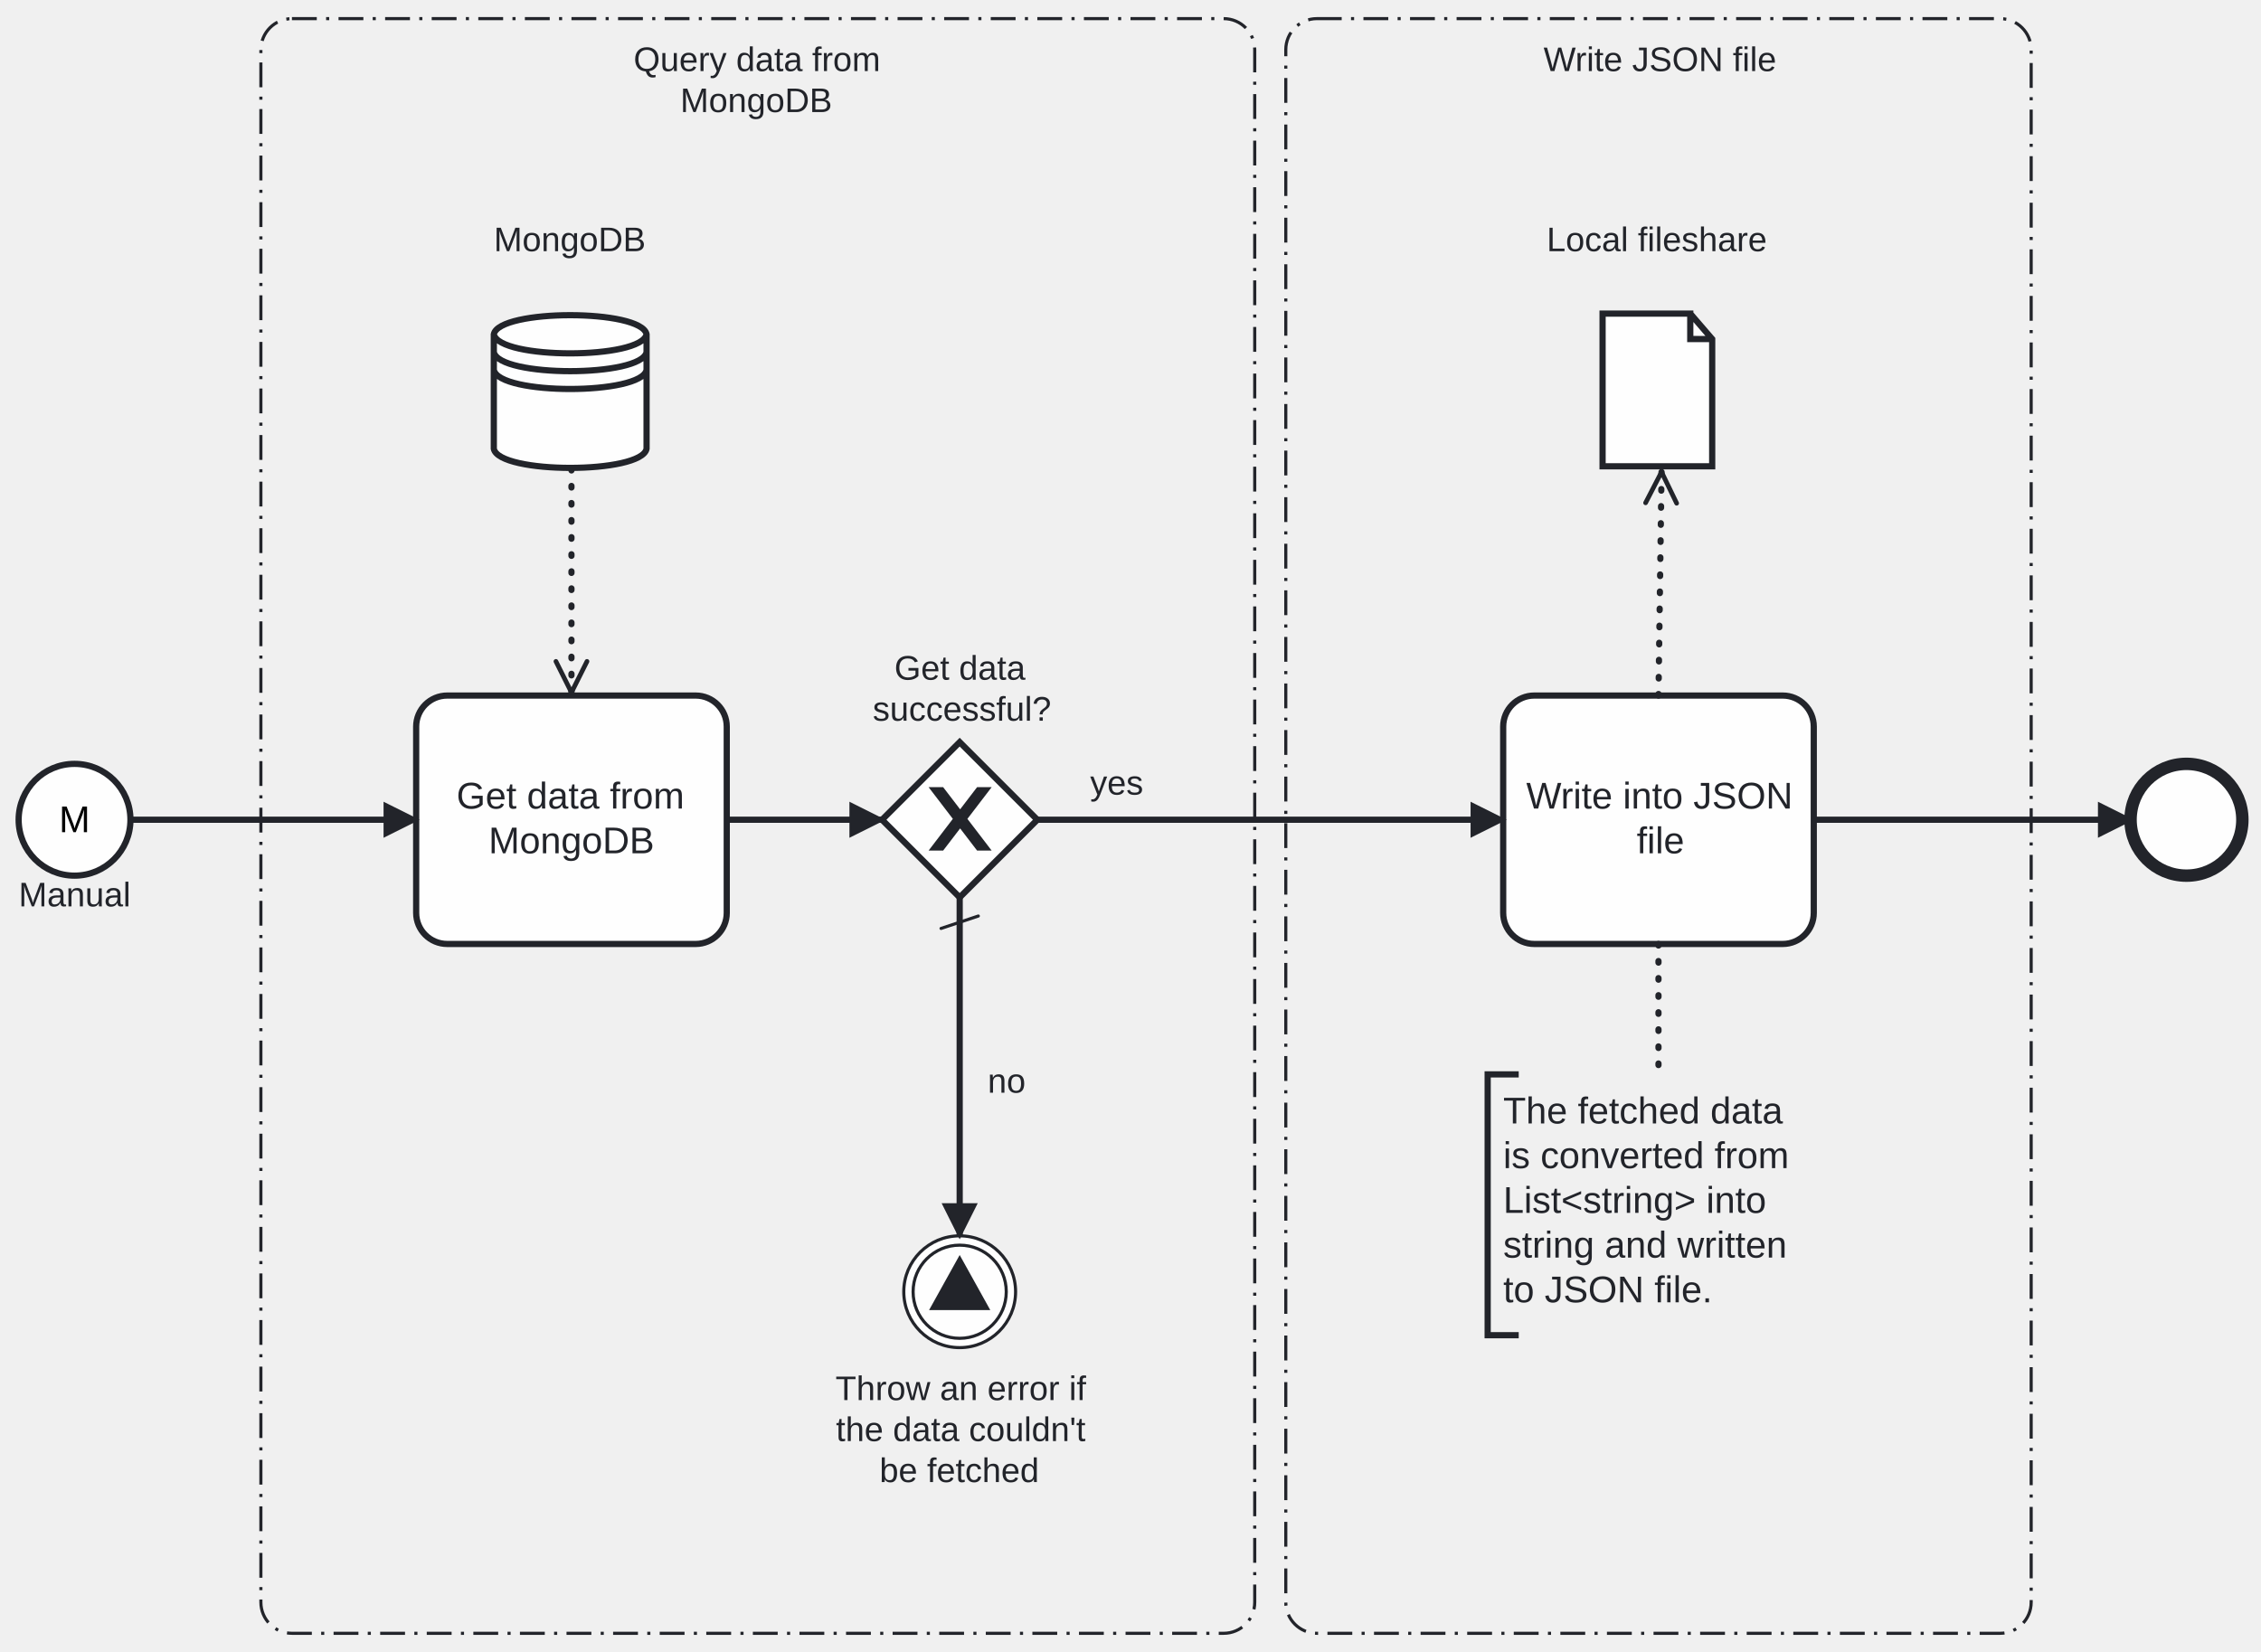
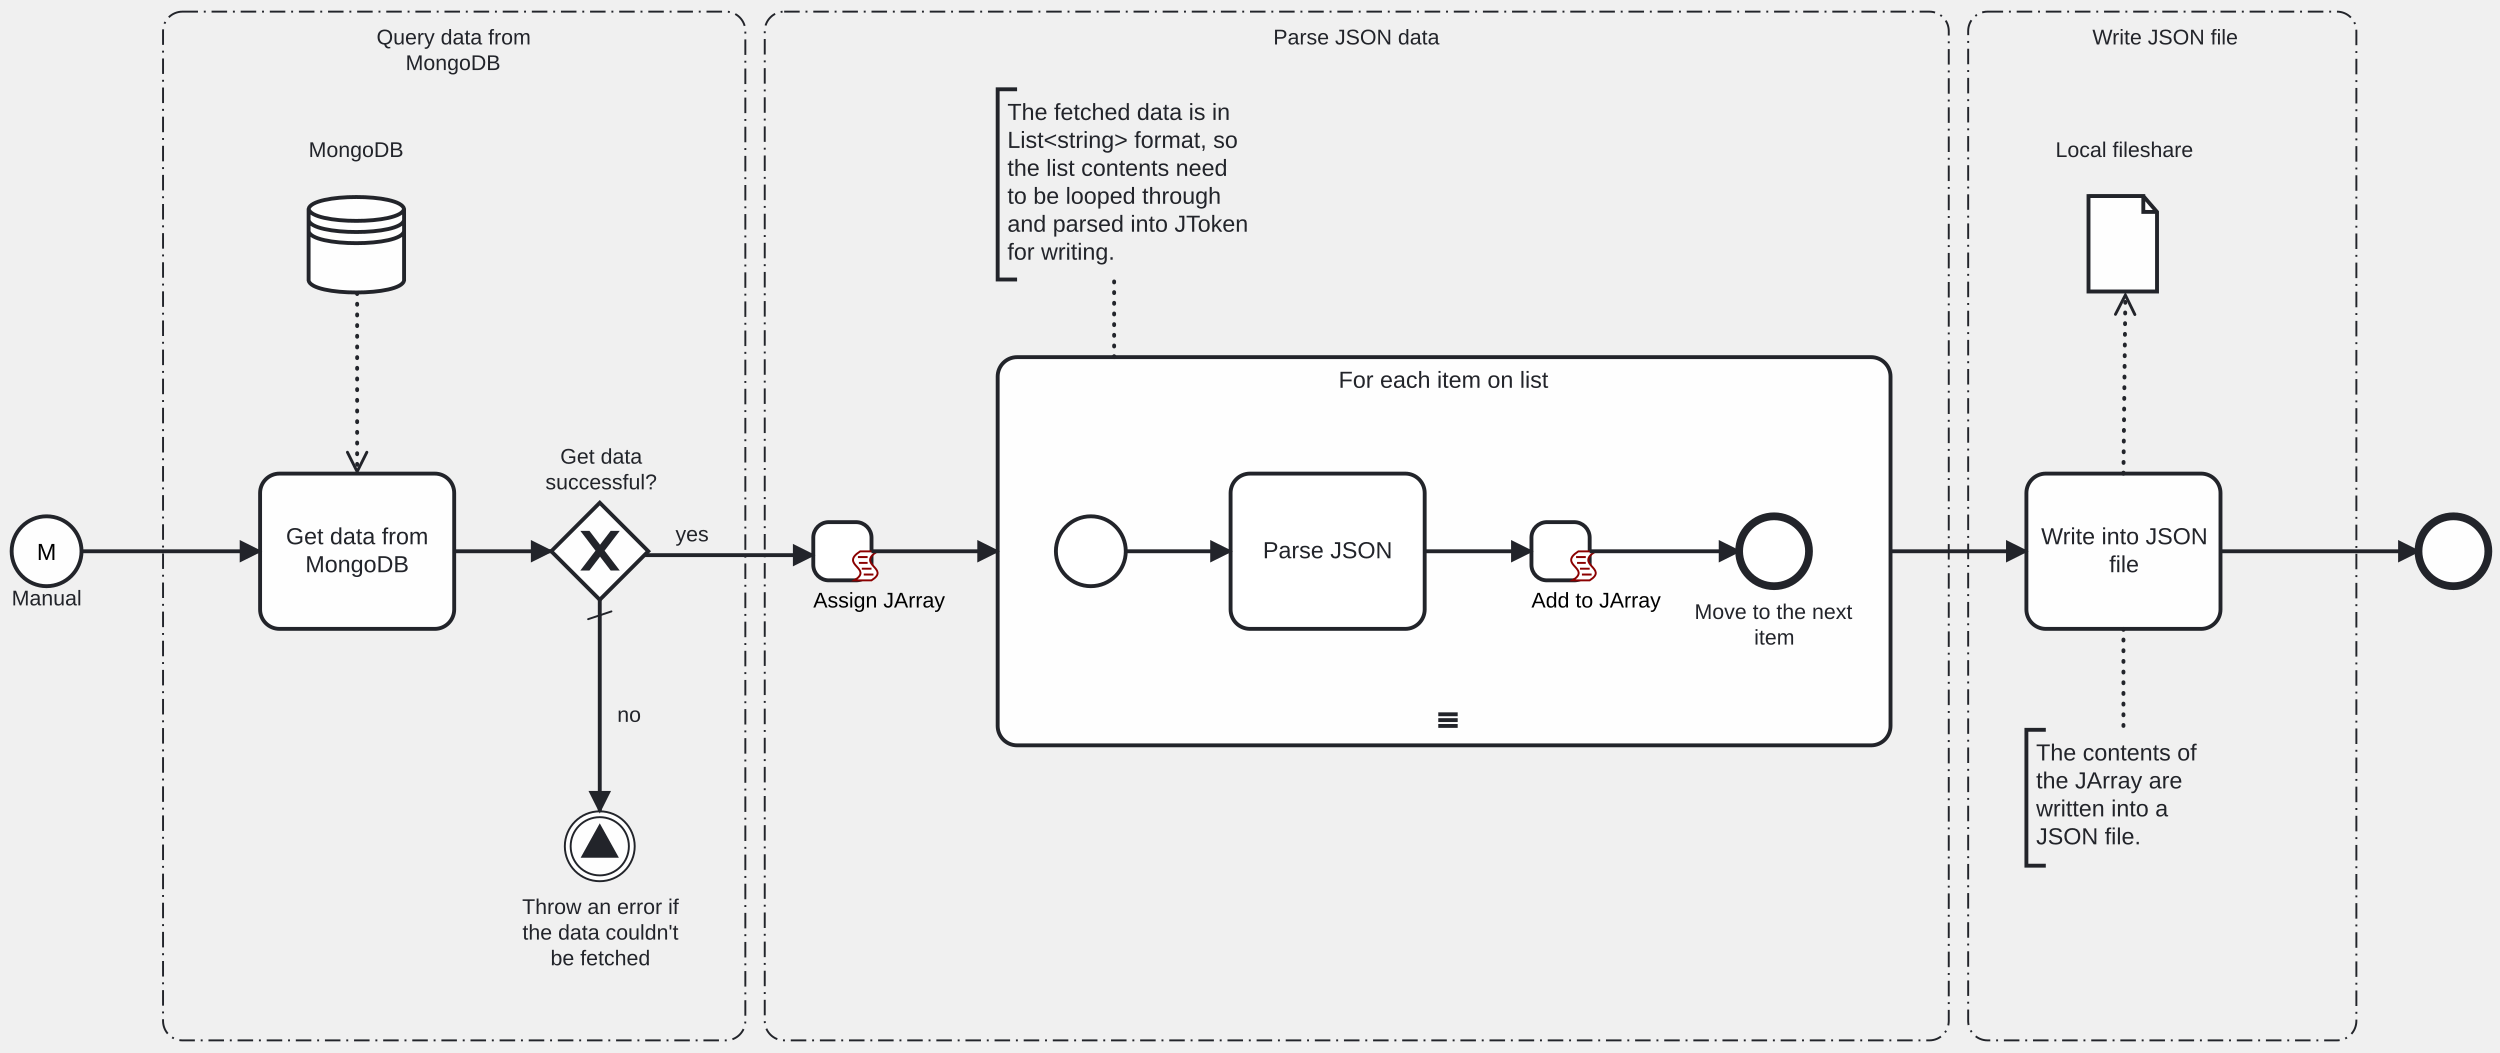
- <svg xmlns="http://www.w3.org/2000/svg" width="728" height="532" viewBox="426 44 728 532" version="1.1">
+ <svg xmlns="http://www.w3.org/2000/svg" width="1288" height="542" viewBox="426 44 1288 542" version="1.1">
  <defs>
-     <marker id="sequenceflow-end-_FFFFFF-hsl_225_10_15_-btouti4ld81ljn5pu04im0qrr" viewBox="0 0 20 20" refX="11" refY="10" markerWidth="10" markerHeight="10" orient="auto">
+     <marker id="sequenceflow-end-_FFFFFF-hsl_225_10_15_-4s5omfweefvp3b912zcit5ph1" viewBox="0 0 20 20" refX="11" refY="10" markerWidth="10" markerHeight="10" orient="auto">
      <path d="M 1 5 L 11 10 L 1 15 Z" style="fill: rgb(34, 36, 42); stroke-width: 1px; stroke-linecap: round; stroke-dasharray: 10000, 1; stroke: rgb(34, 36, 42);" />
    </marker>
-     <marker id="association-end-_FFFFFF-hsl_225_10_15_-btouti4ld81ljn5pu04im0qrr" viewBox="0 0 20 20" refX="12" refY="10" markerWidth="10" markerHeight="10" orient="auto">
+     <marker id="association-end-_FFFFFF-hsl_225_10_15_-4s5omfweefvp3b912zcit5ph1" viewBox="0 0 20 20" refX="12" refY="10" markerWidth="10" markerHeight="10" orient="auto">
      <path d="M 1 5 L 11 10 L 1 15" style="fill: none; stroke-width: 1.5px; stroke-linecap: round; stroke-dasharray: 10000, 1; stroke: rgb(34, 36, 42);" />
    </marker>
-     <marker id="conditional-default-flow-marker-_FFFFFF-hsl_225_10_15_-btouti4ld81ljn5pu04im0qrr" viewBox="0 0 20 20" refX="0" refY="10" markerWidth="10" markerHeight="10" orient="auto">
+     <marker id="conditional-default-flow-marker-_FFFFFF-hsl_225_10_15_-4s5omfweefvp3b912zcit5ph1" viewBox="0 0 20 20" refX="0" refY="10" markerWidth="10" markerHeight="10" orient="auto">
      <path d="M 6 4 L 10 16" style="fill: rgb(34, 36, 42); stroke-width: 1px; stroke-linecap: round; stroke-dasharray: 10000, 1; stroke: rgb(34, 36, 42);" />
    </marker>
  </defs>
  <g class="djs-group">
-     <g class="djs-element djs-shape" data-element-id="StartEvent_1" style="display: block;" transform="matrix(1 0 0 1 432 290)">
+     <g class="djs-element djs-shape" data-element-id="StartEvent_1" style="display: block;" transform="matrix(1 0 0 1 432 310)">
      <g class="djs-visual">
        <circle cx="18" cy="18" r="18" style="stroke: rgb(34, 36, 42); stroke-width: 2px; fill: rgb(255, 255, 255); fill-opacity: 0.95;" />
        <text class="djs-label" style="font-family: Arial, sans-serif; font-size: 12px;">
-           <tspan x="13" y="22">M</tspan>
+           <tspan x="13" y="22.5">M</tspan>
        </text>
      </g>
      <rect class="djs-hit djs-hit-all" x="0" y="0" width="36" height="36" style="fill: none; stroke-opacity: 0; stroke: white; stroke-width: 15px;" />
      <rect x="-6" y="-6" rx="3" width="48" height="48" class="djs-outline" style="fill: none;" />
    </g>
  </g>
  <g class="djs-group">
-     <g class="djs-element djs-shape" data-element-id="StartEvent_1_label" style="display: block;" transform="matrix(1 0 0 1 432 326)">
+     <g class="djs-element djs-shape" data-element-id="StartEvent_1_label" style="display: block;" transform="matrix(1 0 0 1 432 346)">
      <g class="djs-visual">
        <text lineHeight="1.2" class="djs-label" style="font-family: Arial, sans-serif; font-size: 11px; font-weight: normal; fill: rgb(34, 36, 42);">
          <tspan x="0" y="9.9">Manual</tspan>
        </text>
      </g>
      <rect class="djs-hit djs-hit-all" x="0" y="0" width="37" height="14" style="fill: none; stroke-opacity: 0; stroke: white; stroke-width: 15px;" />
      <rect x="-6" y="-6" rx="3" width="49" height="26" class="djs-outline" style="fill: none;" />
    </g>
  </g>
  <g class="djs-group">
-     <g class="djs-element djs-shape" data-element-id="Event_1u73ob3" style="display: block;" transform="matrix(1 0 0 1 1112 290)">
+     <g class="djs-element djs-shape" data-element-id="Event_1u73ob3" style="display: block;" transform="matrix(1 0 0 1 1672 310)">
      <g class="djs-visual">
        <circle cx="18" cy="18" r="18" style="stroke: rgb(34, 36, 42); stroke-width: 4px; fill: rgb(255, 255, 255); fill-opacity: 0.95;" />
      </g>
      <rect class="djs-hit djs-hit-all" x="0" y="0" width="36" height="36" style="fill: none; stroke-opacity: 0; stroke: white; stroke-width: 15px;" />
      <rect x="-6" y="-6" rx="3" width="48" height="48" class="djs-outline" style="fill: none;" />
    </g>
  </g>
  <g class="djs-group">
-     <g class="djs-element djs-shape" data-element-id="Activity_1vqx8oa" style="display: block;" transform="matrix(1 0 0 1 560 268)">
+     <g class="djs-element djs-shape" data-element-id="Activity_1vqx8oa" style="display: block;" transform="matrix(1 0 0 1 560 288)">
      <g class="djs-visual">
        <rect x="0" y="0" width="100" height="80" rx="10" ry="10" style="stroke: rgb(34, 36, 42); stroke-width: 2px; fill: rgb(255, 255, 255); fill-opacity: 0.95;" />
        <text lineHeight="1.2" class="djs-label" style="font-family: Arial, sans-serif; font-size: 12px; font-weight: normal; fill: rgb(34, 36, 42);">
-           <tspan x="12.982" y="36.4">Get data from </tspan>
+           <tspan x="13.312" y="36.4">Get data from </tspan>
          <tspan x="23.312" y="50.8">MongoDB</tspan>
        </text>
      </g>
      <rect class="djs-hit djs-hit-all" x="0" y="0" width="100" height="80" style="fill: none; stroke-opacity: 0; stroke: white; stroke-width: 15px;" />
      <rect x="-6" y="-6" rx="3" width="112" height="92" class="djs-outline" style="fill: none;" />
    </g>
  </g>
  <g class="djs-group">
-     <g class="djs-element djs-shape" data-element-id="Activity_10u16n8" style="display: block;" transform="matrix(1 0 0 1 910 268)">
+     <g class="djs-element djs-shape" data-element-id="Activity_10u16n8" style="display: block;" transform="matrix(1 0 0 1 1470 288)">
      <g class="djs-visual">
        <rect x="0" y="0" width="100" height="80" rx="10" ry="10" style="stroke: rgb(34, 36, 42); stroke-width: 2px; fill: rgb(255, 255, 255); fill-opacity: 0.95;" />
        <text lineHeight="1.2" class="djs-label" style="font-family: Arial, sans-serif; font-size: 12px; font-weight: normal; fill: rgb(34, 36, 42);">
-           <tspan x="7.434" y="36.4">Write into JSON </tspan>
-           <tspan x="42.99" y="50.8">file</tspan>
+           <tspan x="7.594" y="36.4">Write into JSON </tspan>
+           <tspan x="42.667" y="50.8">file</tspan>
        </text>
      </g>
      <rect class="djs-hit djs-hit-all" x="0" y="0" width="100" height="80" style="fill: none; stroke-opacity: 0; stroke: white; stroke-width: 15px;" />
      <rect x="-6" y="-6" rx="3" width="112" height="92" class="djs-outline" style="fill: none;" />
    </g>
  </g>
  <g class="djs-group">
-     <g class="djs-element djs-shape" data-element-id="DataObjectReference_0tum21q" style="display: block;" transform="matrix(1 0 0 1 942 145)">
+     <g class="djs-element djs-shape" data-element-id="DataObjectReference_0tum21q" style="display: block;" transform="matrix(1 0 0 1 1502 145)">
      <g class="djs-visual">
        <path d="m 0,0 28.235,0 7.059,8.197 0,40.984 -35.294,0 0,-49.18 28.235,0 0,8.197 7.059,0" style="fill: rgb(255, 255, 255); stroke-width: 2px; stroke: rgb(34, 36, 42); fill-opacity: 0.95;" />
      </g>
      <rect class="djs-hit djs-hit-all" x="0" y="0" width="36" height="50" style="fill: none; stroke-opacity: 0; stroke: white; stroke-width: 15px;" />
      <rect x="-6" y="-6" rx="3" width="48" height="62" class="djs-outline" style="fill: none;" />
    </g>
  </g>
  <g class="djs-group">
-     <g class="djs-element djs-shape" data-element-id="DataObjectReference_0tum21q_label" style="display: block;" transform="matrix(1 0 0 1 924 115)">
+     <g class="djs-element djs-shape" data-element-id="DataObjectReference_0tum21q_label" style="display: block;" transform="matrix(1 0 0 1 1485 115)">
      <g class="djs-visual">
        <text lineHeight="1.2" class="djs-label" style="font-family: Arial, sans-serif; font-size: 11px; font-weight: normal; fill: rgb(34, 36, 42);">
          <tspan x="0" y="9.9">Local fileshare</tspan>
        </text>
      </g>
-       <rect class="djs-hit djs-hit-all" x="0" y="0" width="72" height="14" style="fill: none; stroke-opacity: 0; stroke: white; stroke-width: 15px;" />
-       <rect x="-6" y="-6" rx="3" width="84" height="26" class="djs-outline" style="fill: none;" />
+       <rect class="djs-hit djs-hit-all" x="0" y="0" width="71" height="14" style="fill: none; stroke-opacity: 0; stroke: white; stroke-width: 15px;" />
+       <rect x="-6" y="-6" rx="3" width="83" height="26" class="djs-outline" style="fill: none;" />
    </g>
  </g>
  <g class="djs-group">
    <g class="djs-element djs-shape" data-element-id="DataStoreReference_13hbk83" style="display: block;" transform="matrix(1 0 0 1 585 145)">
      <g class="djs-visual">
        <path d="m  0,6.65 l  0,36.885 c  1.639,8.197 47.541,8.197  49.18,0 l  0,-36.885 c -1.639,-8.197 -47.541,-8.197 -49.18,0c  1.639,8.197 47.541,8.197  49.18,0 m  -49.18,5.738c  1.639,8.197 47.541,8.197 49.18,0m  -49.18,5.738c  1.639,8.197 47.541,8.197  49.18,0" style="fill: rgb(255, 255, 255); stroke-width: 2px; stroke: rgb(34, 36, 42); fill-opacity: 0.95;" />
      </g>
      <rect class="djs-hit djs-hit-all" x="0" y="0" width="50" height="50" style="fill: none; stroke-opacity: 0; stroke: white; stroke-width: 15px;" />
      <rect x="-6" y="-6" rx="3" width="62" height="62" class="djs-outline" style="fill: none;" />
    </g>
  </g>
  <g class="djs-group">
    <g class="djs-element djs-shape" data-element-id="DataStoreReference_13hbk83_label" style="display: block;" transform="matrix(1 0 0 1 585 115)">
      <g class="djs-visual">
        <text lineHeight="1.2" class="djs-label" style="font-family: Arial, sans-serif; font-size: 11px; font-weight: normal; fill: rgb(34, 36, 42);">
          <tspan x="0" y="9.9">MongoDB</tspan>
        </text>
      </g>
      <rect class="djs-hit djs-hit-all" x="0" y="0" width="50" height="14" style="fill: none; stroke-opacity: 0; stroke: white; stroke-width: 15px;" />
      <rect x="-6" y="-6" rx="3" width="62" height="26" class="djs-outline" style="fill: none;" />
    </g>
  </g>
  <g class="djs-group">
-     <g class="djs-element djs-shape" data-element-id="Gateway_0ngt7m0" style="display: block;" transform="matrix(1 0 0 1 710 283)">
+     <g class="djs-element djs-shape" data-element-id="Gateway_0ngt7m0" style="display: block;" transform="matrix(1 0 0 1 710 303)">
      <g class="djs-visual">
        <polygon points="25,0 50,25 25,50 0,25" style="stroke: rgb(34, 36, 42); stroke-width: 2px; fill: rgb(255, 255, 255); fill-opacity: 0.95;" />
        <path d="m 16,15 7.429,9.714 -7.429,9.714 3.429,0 5.714,-7.464 5.714,7.464 3.429,0 -7.429,-9.714 7.429,-9.714 -3.429,0 -5.714,7.464 -5.714,-7.464 -3.429,0 z" style="fill: rgb(34, 36, 42); stroke-width: 1px; stroke: rgb(34, 36, 42);" />
      </g>
      <rect class="djs-hit djs-hit-all" x="0" y="0" width="50" height="50" style="fill: none; stroke-opacity: 0; stroke: white; stroke-width: 15px;" />
      <rect x="-6" y="-6" rx="3" width="62" height="62" class="djs-outline" style="fill: none;" />
    </g>
  </g>
  <g class="djs-group">
-     <g class="djs-element djs-shape" data-element-id="Gateway_0ngt7m0_label" style="display: block;" transform="matrix(1 0 0 1 707 253)">
-       <g class="djs-visual">
-         <text lineHeight="1.2" class="djs-label" style="font-family: Arial, sans-serif; font-size: 11px; font-weight: normal; fill: rgb(34, 36, 42);">
-           <tspan x="6.971" y="9.9">Get data </tspan>
+     <g class="djs-element djs-shape" data-element-id="Gateway_0ngt7m0_label" style="display: block;" transform="matrix(1 0 0 1 707 273)">
+       <g class="djs-visual">
+         <text lineHeight="1.2" class="djs-label" style="font-family: Arial, sans-serif; font-size: 11px; font-weight: normal; fill: rgb(34, 36, 42);">
+           <tspan x="7.641" y="9.9">Get data </tspan>
          <tspan x="0" y="23.1">successful?</tspan>
        </text>
      </g>
-       <rect class="djs-hit djs-hit-all" x="0" y="0" width="57" height="27" style="fill: none; stroke-opacity: 0; stroke: white; stroke-width: 15px;" />
-       <rect x="-6" y="-6" rx="3" width="69" height="39" class="djs-outline" style="fill: none;" />
-     </g>
-   </g>
-   <g class="djs-group">
-     <g class="djs-element djs-shape" data-element-id="Event_0oduc41" style="display: block;" transform="matrix(1 0 0 1 717 442)">
+       <rect class="djs-hit djs-hit-all" x="0" y="0" width="58" height="27" style="fill: none; stroke-opacity: 0; stroke: white; stroke-width: 15px;" />
+       <rect x="-6" y="-6" rx="3" width="70" height="39" class="djs-outline" style="fill: none;" />
+     </g>
+   </g>
+   <g class="djs-group">
+     <g class="djs-element djs-shape" data-element-id="Event_0oduc41" style="display: block;" transform="matrix(1 0 0 1 717 462)">
      <g class="djs-visual">
        <circle cx="18" cy="18" r="18" style="stroke: rgb(34, 36, 42); stroke-width: 1px; fill: rgb(255, 255, 255); fill-opacity: 0.95;" />
        <circle cx="18" cy="18" r="15" style="stroke: rgb(34, 36, 42); stroke-width: 1px; fill: none;" />
        <path d="M 18,7.2 l 9,16.2 l -18,0 Z" style="fill: rgb(34, 36, 42); stroke-width: 1px; stroke: rgb(34, 36, 42);" />
      </g>
      <rect class="djs-hit djs-hit-all" x="0" y="0" width="36" height="36" style="fill: none; stroke-opacity: 0; stroke: white; stroke-width: 15px;" />
      <rect x="-6" y="-6" rx="3" width="48" height="48" class="djs-outline" style="fill: none;" />
    </g>
  </g>
  <g class="djs-group">
-     <g class="djs-element djs-shape" data-element-id="Event_0oduc41_label" style="display: block;" transform="matrix(1 0 0 1 695 485)">
+     <g class="djs-element djs-shape" data-element-id="Event_0oduc41_label" style="display: block;" transform="matrix(1 0 0 1 695 505)">
      <g class="djs-visual">
        <text lineHeight="1.2" class="djs-label" style="font-family: Arial, sans-serif; font-size: 11px; font-weight: normal; fill: rgb(34, 36, 42);">
          <tspan x="0" y="9.9">Throw an error if </tspan>
          <tspan x="0.153" y="23.1">the data couldn't </tspan>
-           <tspan x="14.188" y="36.3">be fetched</tspan>
+           <tspan x="14.629" y="36.3">be fetched</tspan>
        </text>
      </g>
      <rect class="djs-hit djs-hit-all" x="0" y="0" width="81" height="40" style="fill: none; stroke-opacity: 0; stroke: white; stroke-width: 15px;" />
      <rect x="-6" y="-6" rx="3" width="93" height="52" class="djs-outline" style="fill: none;" />
    </g>
  </g>
  <g class="djs-group">
-     <g class="djs-element djs-shape" data-element-id="TextAnnotation_0ze0v89" style="display: block;" transform="matrix(1 0 0 1 905 390)">
-       <g class="djs-visual">
-         <rect x="0" y="0" width="110" height="84" rx="0" ry="0" style="stroke: none; stroke-width: 2px; fill: none;" />
-         <path d="m 0, 0 m 10,0 l -10,0 l 0,84 l 10,0" style="fill: none; stroke-width: 2px; stroke: rgb(34, 36, 42);" />
+     <g class="djs-element djs-shape" data-element-id="Activity_152hqbr" style="display: block;" transform="matrix(1 0 0 1 940 228)">
+       <g class="djs-visual">
+         <rect x="0" y="0" width="460" height="200" rx="10" ry="10" style="stroke: rgb(34, 36, 42); stroke-width: 2px; fill: rgb(255, 255, 255); fill-opacity: 0.95;" />
        <text lineHeight="1.2" class="djs-label" style="font-family: Arial, sans-serif; font-size: 12px; font-weight: normal; fill: rgb(34, 36, 42);">
-           <tspan x="5" y="15.8">The fetched data </tspan>
-           <tspan x="5" y="30.2">is converted from </tspan>
-           <tspan x="5" y="44.6">List&lt;string&gt; into </tspan>
-           <tspan x="5" y="59">string and written </tspan>
-           <tspan x="5" y="73.4">to JSON file.</tspan>
-         </text>
-       </g>
-       <rect class="djs-hit djs-hit-all" x="0" y="0" width="110" height="84" style="fill: none; stroke-opacity: 0; stroke: white; stroke-width: 15px;" />
-       <rect x="-6" y="-6" rx="3" width="122" height="96" class="djs-outline" style="fill: none;" />
+           <tspan x="175.646" y="15.8">For each item on list</tspan>
+         </text>
+         <path d="m227,181 m 0,3 l 10,0 m -10,3 l 10,0 m -10,3 l 10,0" data-marker="sequential" style="fill: rgb(255, 255, 255); stroke-width: 2px; stroke: rgb(34, 36, 42);" />
+       </g>
+       <rect class="djs-hit djs-hit-no-move" x="0" y="0" width="460" height="200" style="fill: none; stroke-opacity: 0; stroke: white; stroke-width: 15px;" />
+       <rect class="djs-hit djs-hit-click-stroke" x="0" y="0" width="460" height="200" style="fill: none; stroke-opacity: 0; stroke: white; stroke-width: 15px;" />
+       <rect class="djs-hit djs-hit-all" x="0" y="0" width="460" height="30" style="fill: none; stroke-opacity: 0; stroke: white; stroke-width: 15px;" />
+       <rect x="-6" y="-6" rx="3" width="472" height="212" class="djs-outline" style="fill: none;" />
+     </g>
+     <g class="djs-children">
+       <g class="djs-group">
+         <g class="djs-element djs-shape" data-element-id="Event_1bk9ind" style="display: block;" transform="matrix(1 0 0 1 970 310)">
+           <g class="djs-visual">
+             <circle cx="18" cy="18" r="18" style="stroke: rgb(34, 36, 42); stroke-width: 2px; fill: rgb(255, 255, 255); fill-opacity: 0.95;" />
+           </g>
+           <rect class="djs-hit djs-hit-all" x="0" y="0" width="36" height="36" style="fill: none; stroke-opacity: 0; stroke: white; stroke-width: 15px;" />
+           <rect x="-6" y="-6" rx="3" width="48" height="48" class="djs-outline" style="fill: none;" />
+         </g>
+       </g>
+       <g class="djs-group">
+         <g class="djs-element djs-shape" data-element-id="Event_152dxj5" style="display: block;" transform="matrix(1 0 0 1 1322 310)">
+           <g class="djs-visual">
+             <circle cx="18" cy="18" r="18" style="stroke: rgb(34, 36, 42); stroke-width: 4px; fill: rgb(255, 255, 255); fill-opacity: 0.95;" />
+           </g>
+           <rect class="djs-hit djs-hit-all" x="0" y="0" width="36" height="36" style="fill: none; stroke-opacity: 0; stroke: white; stroke-width: 15px;" />
+           <rect x="-6" y="-6" rx="3" width="48" height="48" class="djs-outline" style="fill: none;" />
+         </g>
+       </g>
+       <g class="djs-group">
+         <g class="djs-element djs-shape" data-element-id="Event_152dxj5_label" style="display: block;" transform="matrix(1 0 0 1 1299 353)">
+           <g class="djs-visual">
+             <text lineHeight="1.2" class="djs-label" style="font-family: Arial, sans-serif; font-size: 11px; font-weight: normal; fill: rgb(34, 36, 42);">
+               <tspan x="0" y="9.9">Move to the next </tspan>
+               <tspan x="30.743" y="23.1">item</tspan>
+             </text>
+           </g>
+           <rect class="djs-hit djs-hit-all" x="0" y="0" width="83" height="27" style="fill: none; stroke-opacity: 0; stroke: white; stroke-width: 15px;" />
+           <rect x="-6" y="-6" rx="3" width="95" height="39" class="djs-outline" style="fill: none;" />
+         </g>
+       </g>
+       <g class="djs-group">
+         <g class="djs-element djs-shape" data-element-id="Activity_1byldne" style="display: block;" transform="matrix(1 0 0 1 1060 288)">
+           <g class="djs-visual">
+             <rect x="0" y="0" width="100" height="80" rx="10" ry="10" style="stroke: rgb(34, 36, 42); stroke-width: 2px; fill: rgb(255, 255, 255); fill-opacity: 0.95;" />
+             <text lineHeight="1.2" class="djs-label" style="font-family: Arial, sans-serif; font-size: 12px; font-weight: normal; fill: rgb(34, 36, 42);">
+               <tspan x="16.656" y="43.6">Parse JSON</tspan>
+             </text>
+           </g>
+           <rect class="djs-hit djs-hit-all" x="0" y="0" width="100" height="80" style="fill: none; stroke-opacity: 0; stroke: white; stroke-width: 15px;" />
+           <rect x="-6" y="-6" rx="3" width="112" height="92" class="djs-outline" style="fill: none;" />
+         </g>
+       </g>
+       <g class="djs-group">
+         <g class="djs-element djs-shape" data-element-id="Activity_0zvzyjm" style="display: block;" transform="matrix(1 0 0 1 1215 313)">
+           <g class="djs-visual">
+             <rect x="0" y="0" width="30" height="30" rx="8" ry="8" style="stroke: rgb(34, 36, 42); stroke-width: 2px; fill: rgb(255, 255, 255);" />
+             <path d="m 30,30 c 9.967,-6.273 -8.001,-7.919 2.969,-14.938 l -8.803,0 c -10.97,7.019 6.998,8.665 -2.969,14.938 z m -7,-12 l 5,0 m -4.5,3 l 4.5,0 m -3,3 l 5,0m -4,3 l 5,0" style="fill: white; stroke-width: 1px; stroke: darkred;" />
+             <text class="djs-label" style="font-family: Arial, sans-serif; font-size: 11px;">
+               <tspan x="0" y="44">Add to JArray</tspan>
+             </text>
+           </g>
+           <rect class="djs-hit djs-hit-all" x="0" y="0" width="30" height="30" style="fill: none; stroke-opacity: 0; stroke: white; stroke-width: 15px;" />
+           <rect x="-6" y="-6" rx="3" width="42" height="42" class="djs-outline" style="fill: none;" />
+         </g>
+       </g>
+       <g class="djs-group">
+         <g class="djs-element djs-connection" data-element-id="Flow_0tl6rba" style="display: block;">
+           <g class="djs-visual">
+             <path d="m  1006,328L1060,328 " style="fill: none; stroke-width: 2px; stroke: rgb(34, 36, 42); stroke-linejoin: round; marker-end: url('#sequenceflow-end-_FFFFFF-hsl_225_10_15_-4s5omfweefvp3b912zcit5ph1');" />
+           </g>
+           <polyline points="1006,328 1060,328 " class="djs-hit djs-hit-stroke" style="fill: none; stroke-opacity: 0; stroke: white; stroke-width: 15px;" />
+           <rect x="1000" y="322" rx="3" width="66" height="12" class="djs-outline" style="fill: none;" />
+         </g>
+       </g>
+       <g class="djs-group">
+         <g class="djs-element djs-connection" data-element-id="Flow_0u2hswf" style="display: block;">
+           <g class="djs-visual">
+             <path d="m  1245,328L1322,328 " style="fill: none; stroke-width: 2px; stroke: rgb(34, 36, 42); stroke-linejoin: round; marker-end: url('#sequenceflow-end-_FFFFFF-hsl_225_10_15_-4s5omfweefvp3b912zcit5ph1');" />
+           </g>
+           <polyline points="1245,328 1322,328 " class="djs-hit djs-hit-stroke" style="fill: none; stroke-opacity: 0; stroke: white; stroke-width: 15px;" />
+           <rect x="1239" y="322" rx="3" width="89" height="12" class="djs-outline" style="fill: none;" />
+         </g>
+       </g>
+       <g class="djs-group">
+         <g class="djs-element djs-connection" data-element-id="Flow_0v25h9t" style="display: block;">
+           <g class="djs-visual">
+             <path d="m  1160,328L1215,328 " style="fill: none; stroke-width: 2px; stroke: rgb(34, 36, 42); stroke-linejoin: round; marker-end: url('#sequenceflow-end-_FFFFFF-hsl_225_10_15_-4s5omfweefvp3b912zcit5ph1');" />
+           </g>
+           <polyline points="1160,328 1215,328 " class="djs-hit djs-hit-stroke" style="fill: none; stroke-opacity: 0; stroke: white; stroke-width: 15px;" />
+           <rect x="1154" y="322" rx="3" width="67" height="12" class="djs-outline" style="fill: none;" />
+         </g>
+       </g>
+     </g>
+   </g>
+   <g class="djs-group">
+     <g class="djs-element djs-shape" data-element-id="Activity_0x66d9m" style="display: block;" transform="matrix(1 0 0 1 845 313)">
+       <g class="djs-visual">
+         <rect x="0" y="0" width="30" height="30" rx="8" ry="8" style="stroke: rgb(34, 36, 42); stroke-width: 2px; fill: rgb(255, 255, 255);" />
+         <path d="m 30,30 c 9.967,-6.273 -8.001,-7.919 2.969,-14.938 l -8.803,0 c -10.97,7.019 6.998,8.665 -2.969,14.938 z m -7,-12 l 5,0 m -4.5,3 l 4.5,0 m -3,3 l 5,0m -4,3 l 5,0" style="fill: white; stroke-width: 1px; stroke: darkred;" />
+         <text class="djs-label" style="font-family: Arial, sans-serif; font-size: 11px;">
+           <tspan x="0" y="44">Assign JArray</tspan>
+         </text>
+       </g>
+       <rect class="djs-hit djs-hit-all" x="0" y="0" width="30" height="30" style="fill: none; stroke-opacity: 0; stroke: white; stroke-width: 15px;" />
+       <rect x="-6" y="-6" rx="3" width="42" height="42" class="djs-outline" style="fill: none;" />
    </g>
  </g>
  <g class="djs-group">
    <g class="djs-element djs-shape djs-frame" data-element-id="Group_0dp73lz" style="display: block;" transform="matrix(1 0 0 1 510 50)">
      <g class="djs-visual">
-         <rect x="0" y="0" width="320" height="520" rx="10" ry="10" style="stroke: rgb(34, 36, 42); stroke-width: 1px; fill: none; stroke-dasharray: 8, 3, 1, 3; pointer-events: none;" />
-       </g>
-       <rect class="djs-hit djs-hit-stroke" x="0" y="0" width="320" height="520" style="fill: none; stroke-opacity: 0; stroke: white; stroke-width: 15px;" />
-       <rect x="-6" y="-6" rx="3" width="332" height="532" class="djs-outline" style="fill: none;" />
-     </g>
-   </g>
-   <g class="djs-group">
-     <g class="djs-element djs-shape" data-element-id="Group_0dp73lz_label" style="display: block;" transform="matrix(1 0 0 1 630 57)">
+         <rect x="0" y="0" width="300" height="530" rx="10" ry="10" style="stroke: rgb(34, 36, 42); stroke-width: 1px; fill: none; stroke-dasharray: 8, 3, 1, 3; pointer-events: none;" />
+       </g>
+       <rect class="djs-hit djs-hit-stroke" x="0" y="0" width="300" height="530" style="fill: none; stroke-opacity: 0; stroke: white; stroke-width: 15px;" />
+       <rect x="-6" y="-6" rx="3" width="312" height="542" class="djs-outline" style="fill: none;" />
+     </g>
+   </g>
+   <g class="djs-group">
+     <g class="djs-element djs-shape" data-element-id="Group_0dp73lz_label" style="display: block;" transform="matrix(1 0 0 1 620 57)">
      <g class="djs-visual">
        <text lineHeight="1.2" class="djs-label" style="font-family: Arial, sans-serif; font-size: 11px; font-weight: normal; fill: rgb(34, 36, 42);">
          <tspan x="0" y="9.9">Query data from</tspan>
-           <tspan x="15.034" y="23.1">MongoDB</tspan>
+           <tspan x="14.953" y="23.1">MongoDB</tspan>
        </text>
      </g>
      <rect class="djs-hit djs-hit-all" x="0" y="0" width="80" height="27" style="fill: none; stroke-opacity: 0; stroke: white; stroke-width: 15px;" />
      <rect x="-6" y="-6" rx="3" width="92" height="39" class="djs-outline" style="fill: none;" />
    </g>
  </g>
  <g class="djs-group">
-     <g class="djs-element djs-shape djs-frame" data-element-id="Group_18375sh" style="display: block;" transform="matrix(1 0 0 1 840 50)">
-       <g class="djs-visual">
-         <rect x="0" y="0" width="240" height="520" rx="10" ry="10" style="stroke: rgb(34, 36, 42); stroke-width: 1px; fill: none; stroke-dasharray: 8, 3, 1, 3; pointer-events: none;" />
-       </g>
-       <rect class="djs-hit djs-hit-stroke" x="0" y="0" width="240" height="520" style="fill: none; stroke-opacity: 0; stroke: white; stroke-width: 15px;" />
-       <rect x="-6" y="-6" rx="3" width="252" height="532" class="djs-outline" style="fill: none;" />
-     </g>
-   </g>
-   <g class="djs-group">
-     <g class="djs-element djs-shape" data-element-id="Group_18375sh_label" style="display: block;" transform="matrix(1 0 0 1 923 57)">
+     <g class="djs-element djs-shape djs-frame" data-element-id="Group_18375sh" style="display: block;" transform="matrix(1 0 0 1 1440 50)">
+       <g class="djs-visual">
+         <rect x="0" y="0" width="200" height="530" rx="10" ry="10" style="stroke: rgb(34, 36, 42); stroke-width: 1px; fill: none; stroke-dasharray: 8, 3, 1, 3; pointer-events: none;" />
+       </g>
+       <rect class="djs-hit djs-hit-stroke" x="0" y="0" width="200" height="530" style="fill: none; stroke-opacity: 0; stroke: white; stroke-width: 15px;" />
+       <rect x="-6" y="-6" rx="3" width="212" height="542" class="djs-outline" style="fill: none;" />
+     </g>
+   </g>
+   <g class="djs-group">
+     <g class="djs-element djs-shape" data-element-id="Group_18375sh_label" style="display: block;" transform="matrix(1 0 0 1 1504 57)">
      <g class="djs-visual">
        <text lineHeight="1.2" class="djs-label" style="font-family: Arial, sans-serif; font-size: 11px; font-weight: normal; fill: rgb(34, 36, 42);">
          <tspan x="0" y="9.9">Write JSON file</tspan>
        </text>
      </g>
-       <rect class="djs-hit djs-hit-all" x="0" y="0" width="75" height="14" style="fill: none; stroke-opacity: 0; stroke: white; stroke-width: 15px;" />
-       <rect x="-6" y="-6" rx="3" width="87" height="26" class="djs-outline" style="fill: none;" />
+       <rect class="djs-hit djs-hit-all" x="0" y="0" width="74" height="14" style="fill: none; stroke-opacity: 0; stroke: white; stroke-width: 15px;" />
+       <rect x="-6" y="-6" rx="3" width="86" height="26" class="djs-outline" style="fill: none;" />
+     </g>
+   </g>
+   <g class="djs-group">
+     <g class="djs-element djs-shape djs-frame" data-element-id="Group_0dzekts" style="display: block;" transform="matrix(1 0 0 1 820 50)">
+       <g class="djs-visual">
+         <rect x="0" y="0" width="610" height="530" rx="10" ry="10" style="stroke: rgb(34, 36, 42); stroke-width: 1px; fill: none; stroke-dasharray: 8, 3, 1, 3; pointer-events: none;" />
+       </g>
+       <rect class="djs-hit djs-hit-stroke" x="0" y="0" width="610" height="530" style="fill: none; stroke-opacity: 0; stroke: white; stroke-width: 15px;" />
+       <rect x="-6" y="-6" rx="3" width="622" height="542" class="djs-outline" style="fill: none;" />
+     </g>
+   </g>
+   <g class="djs-group">
+     <g class="djs-element djs-shape" data-element-id="Group_0dzekts_label" style="display: block;" transform="matrix(1 0 0 1 1082 57)">
+       <g class="djs-visual">
+         <text lineHeight="1.2" class="djs-label" style="font-family: Arial, sans-serif; font-size: 11px; font-weight: normal; fill: rgb(34, 36, 42);">
+           <tspan x="0" y="9.9">Parse JSON data</tspan>
+         </text>
+       </g>
+       <rect class="djs-hit djs-hit-all" x="0" y="0" width="86" height="14" style="fill: none; stroke-opacity: 0; stroke: white; stroke-width: 15px;" />
+       <rect x="-6" y="-6" rx="3" width="98" height="26" class="djs-outline" style="fill: none;" />
+     </g>
+   </g>
+   <g class="djs-group">
+     <g class="djs-element djs-shape" data-element-id="TextAnnotation_0fi8k2v" style="display: block;" transform="matrix(1 0 0 1 940 90)">
+       <g class="djs-visual">
+         <rect x="0" y="0" width="140" height="98" rx="0" ry="0" style="stroke: none; stroke-width: 2px; fill: none;" />
+         <path d="m 0, 0 m 10,0 l -10,0 l 0,98 l 10,0" style="fill: none; stroke-width: 2px; stroke: rgb(34, 36, 42);" />
+         <text lineHeight="1.2" class="djs-label" style="font-family: Arial, sans-serif; font-size: 12px; font-weight: normal; fill: rgb(34, 36, 42);">
+           <tspan x="5" y="15.8">The fetched data is in </tspan>
+           <tspan x="5" y="30.2">List&lt;string&gt; format, so </tspan>
+           <tspan x="5" y="44.6">the list contents need </tspan>
+           <tspan x="5" y="59">to be looped through </tspan>
+           <tspan x="5" y="73.4">and parsed into JToken </tspan>
+           <tspan x="5" y="87.8">for writing.</tspan>
+         </text>
+       </g>
+       <rect class="djs-hit djs-hit-all" x="0" y="0" width="140" height="98" style="fill: none; stroke-opacity: 0; stroke: white; stroke-width: 15px;" />
+       <rect x="-6" y="-6" rx="3" width="152" height="110" class="djs-outline" style="fill: none;" />
+     </g>
+   </g>
+   <g class="djs-group">
+     <g class="djs-element djs-shape" data-element-id="TextAnnotation_1uhekmn" style="display: block;" transform="matrix(1 0 0 1 1470 420)">
+       <g class="djs-visual">
+         <rect x="0" y="0" width="100" height="70" rx="0" ry="0" style="stroke: none; stroke-width: 2px; fill: none;" />
+         <path d="m 0, 0 m 10,0 l -10,0 l 0,70 l 10,0" style="fill: none; stroke-width: 2px; stroke: rgb(34, 36, 42);" />
+         <text lineHeight="1.2" class="djs-label" style="font-family: Arial, sans-serif; font-size: 12px; font-weight: normal; fill: rgb(34, 36, 42);">
+           <tspan x="5" y="15.8">The contents of </tspan>
+           <tspan x="5" y="30.2">the JArray are </tspan>
+           <tspan x="5" y="44.6">written into a </tspan>
+           <tspan x="5" y="59">JSON file.</tspan>
+         </text>
+       </g>
+       <rect class="djs-hit djs-hit-all" x="0" y="0" width="100" height="70" style="fill: none; stroke-opacity: 0; stroke: white; stroke-width: 15px;" />
+       <rect x="-6" y="-6" rx="3" width="112" height="82" class="djs-outline" style="fill: none;" />
    </g>
  </g>
  <g class="djs-group">
    <g class="djs-element djs-connection" data-element-id="Flow_12w1kvs" style="display: block;">
      <g class="djs-visual">
-         <path d="m  468,308L560,308 " style="fill: none; stroke-width: 2px; stroke: rgb(34, 36, 42); stroke-linejoin: round; marker-end: url('#sequenceflow-end-_FFFFFF-hsl_225_10_15_-btouti4ld81ljn5pu04im0qrr');" />
-       </g>
-       <polyline points="468,308 560,308 " class="djs-hit djs-hit-stroke" style="fill: none; stroke-opacity: 0; stroke: white; stroke-width: 15px;" />
-       <rect x="462" y="302" rx="3" width="104" height="12" class="djs-outline" style="fill: none;" />
+         <path d="m  468,328L560,328 " style="fill: none; stroke-width: 2px; stroke: rgb(34, 36, 42); stroke-linejoin: round; marker-end: url('#sequenceflow-end-_FFFFFF-hsl_225_10_15_-4s5omfweefvp3b912zcit5ph1');" />
+       </g>
+       <polyline points="468,328 560,328 " class="djs-hit djs-hit-stroke" style="fill: none; stroke-opacity: 0; stroke: white; stroke-width: 15px;" />
+       <rect x="462" y="322" rx="3" width="104" height="12" class="djs-outline" style="fill: none;" />
    </g>
  </g>
  <g class="djs-group">
    <g class="djs-element djs-connection" data-element-id="DataInputAssociation_048qwwc" style="display: block;">
      <g class="djs-visual">
-         <polyline points="610,195 610,268 " style="fill: none; stroke: rgb(34, 36, 42); stroke-width: 2px; stroke-dasharray: 0.5, 5; stroke-linecap: round; stroke-linejoin: round; marker-end: url('#association-end-_FFFFFF-hsl_225_10_15_-btouti4ld81ljn5pu04im0qrr');" />
-       </g>
-       <polyline points="610,195 610,268 " class="djs-hit djs-hit-stroke" style="fill: none; stroke-opacity: 0; stroke: white; stroke-width: 15px;" />
-       <rect x="604" y="189" rx="3" width="12" height="85" class="djs-outline" style="fill: none;" />
+         <polyline points="610,195 610,288 " style="fill: none; stroke: rgb(34, 36, 42); stroke-width: 2px; stroke-dasharray: 0.5, 5; stroke-linecap: round; stroke-linejoin: round; marker-end: url('#association-end-_FFFFFF-hsl_225_10_15_-4s5omfweefvp3b912zcit5ph1');" />
+       </g>
+       <polyline points="610,195 610,288 " class="djs-hit djs-hit-stroke" style="fill: none; stroke-opacity: 0; stroke: white; stroke-width: 15px;" />
+       <rect x="604" y="189" rx="3" width="12" height="105" class="djs-outline" style="fill: none;" />
    </g>
  </g>
  <g class="djs-group">
    <g class="djs-element djs-connection" data-element-id="Flow_1hz6wcf" style="display: block;">
      <g class="djs-visual">
-         <path d="m  660,308L710,308 " style="fill: none; stroke-width: 2px; stroke: rgb(34, 36, 42); stroke-linejoin: round; marker-end: url('#sequenceflow-end-_FFFFFF-hsl_225_10_15_-btouti4ld81ljn5pu04im0qrr');" />
-       </g>
-       <polyline points="660,308 710,308 " class="djs-hit djs-hit-stroke" style="fill: none; stroke-opacity: 0; stroke: white; stroke-width: 15px;" />
-       <rect x="654" y="302" rx="3" width="62" height="12" class="djs-outline" style="fill: none;" />
+         <path d="m  660,328L710,328 " style="fill: none; stroke-width: 2px; stroke: rgb(34, 36, 42); stroke-linejoin: round; marker-end: url('#sequenceflow-end-_FFFFFF-hsl_225_10_15_-4s5omfweefvp3b912zcit5ph1');" />
+       </g>
+       <polyline points="660,328 710,328 " class="djs-hit djs-hit-stroke" style="fill: none; stroke-opacity: 0; stroke: white; stroke-width: 15px;" />
+       <rect x="654" y="322" rx="3" width="62" height="12" class="djs-outline" style="fill: none;" />
    </g>
  </g>
  <g class="djs-group">
    <g class="djs-element djs-connection" data-element-id="DataOutputAssociation_0762if7" style="display: block;">
      <g class="djs-visual">
-         <polyline points="960,268 961,195 " style="fill: none; stroke: rgb(34, 36, 42); stroke-width: 2px; stroke-dasharray: 0.5, 5; stroke-linecap: round; stroke-linejoin: round; marker-end: url('#association-end-_FFFFFF-hsl_225_10_15_-btouti4ld81ljn5pu04im0qrr');" />
-       </g>
-       <polyline points="960,268 961,195 " class="djs-hit djs-hit-stroke" style="fill: none; stroke-opacity: 0; stroke: white; stroke-width: 15px;" />
-       <rect x="954" y="189" rx="3" width="13" height="85" class="djs-outline" style="fill: none;" />
+         <polyline points="1520,288 1521,195 " style="fill: none; stroke: rgb(34, 36, 42); stroke-width: 2px; stroke-dasharray: 0.5, 5; stroke-linecap: round; stroke-linejoin: round; marker-end: url('#association-end-_FFFFFF-hsl_225_10_15_-4s5omfweefvp3b912zcit5ph1');" />
+       </g>
+       <polyline points="1520,288 1521,195 " class="djs-hit djs-hit-stroke" style="fill: none; stroke-opacity: 0; stroke: white; stroke-width: 15px;" />
+       <rect x="1514" y="189" rx="3" width="13" height="105" class="djs-outline" style="fill: none;" />
    </g>
  </g>
  <g class="djs-group">
    <g class="djs-element djs-connection" data-element-id="Flow_1c0gu88" style="display: block;">
      <g class="djs-visual">
-         <path d="m  1010,308L1112,308 " style="fill: none; stroke-width: 2px; stroke: rgb(34, 36, 42); stroke-linejoin: round; marker-end: url('#sequenceflow-end-_FFFFFF-hsl_225_10_15_-btouti4ld81ljn5pu04im0qrr');" />
-       </g>
-       <polyline points="1010,308 1112,308 " class="djs-hit djs-hit-stroke" style="fill: none; stroke-opacity: 0; stroke: white; stroke-width: 15px;" />
-       <rect x="1004" y="302" rx="3" width="114" height="12" class="djs-outline" style="fill: none;" />
-     </g>
-   </g>
-   <g class="djs-group">
-     <g class="djs-element djs-connection" data-element-id="Flow_1oxk2y6" style="display: block;">
-       <g class="djs-visual">
-         <path d="m  760,308L910,308 " style="fill: none; stroke-width: 2px; stroke: rgb(34, 36, 42); stroke-linejoin: round; marker-end: url('#sequenceflow-end-_FFFFFF-hsl_225_10_15_-btouti4ld81ljn5pu04im0qrr');" />
-       </g>
-       <polyline points="760,308 910,308 " class="djs-hit djs-hit-stroke" style="fill: none; stroke-opacity: 0; stroke: white; stroke-width: 15px;" />
-       <rect x="754" y="302" rx="3" width="162" height="12" class="djs-outline" style="fill: none;" />
-     </g>
-   </g>
-   <g class="djs-group">
-     <g class="djs-element djs-shape" data-element-id="Flow_1oxk2y6_label" style="display: block;" transform="matrix(1 0 0 1 777 290)">
-       <g class="djs-visual">
-         <text lineHeight="1.2" class="djs-label" style="font-family: Arial, sans-serif; font-size: 11px; font-weight: normal; fill: rgb(34, 36, 42);">
-           <tspan x="0" y="9.9">yes</tspan>
-         </text>
-       </g>
-       <rect class="djs-hit djs-hit-all" x="0" y="0" width="16" height="14" style="fill: none; stroke-opacity: 0; stroke: white; stroke-width: 15px;" />
-       <rect x="-6" y="-6" rx="3" width="28" height="26" class="djs-outline" style="fill: none;" />
+         <path d="m  1570,328L1672,328 " style="fill: none; stroke-width: 2px; stroke: rgb(34, 36, 42); stroke-linejoin: round; marker-end: url('#sequenceflow-end-_FFFFFF-hsl_225_10_15_-4s5omfweefvp3b912zcit5ph1');" />
+       </g>
+       <polyline points="1570,328 1672,328 " class="djs-hit djs-hit-stroke" style="fill: none; stroke-opacity: 0; stroke: white; stroke-width: 15px;" />
+       <rect x="1564" y="322" rx="3" width="114" height="12" class="djs-outline" style="fill: none;" />
    </g>
  </g>
  <g class="djs-group">
    <g class="djs-element djs-connection" data-element-id="Flow_1jzmcir" style="display: block;">
      <g class="djs-visual">
-         <path d="m  735,333L735,442 " style="fill: none; stroke-width: 2px; stroke: rgb(34, 36, 42); stroke-linejoin: round; marker-end: url('#sequenceflow-end-_FFFFFF-hsl_225_10_15_-btouti4ld81ljn5pu04im0qrr'); marker-start: url('#conditional-default-flow-marker-_FFFFFF-hsl_225_10_15_-btouti4ld81ljn5pu04im0qrr');" />
-       </g>
-       <polyline points="735,333 735,442 " class="djs-hit djs-hit-stroke" style="fill: none; stroke-opacity: 0; stroke: white; stroke-width: 15px;" />
-       <rect x="729" y="327" rx="3" width="12" height="121" class="djs-outline" style="fill: none;" />
-     </g>
-   </g>
-   <g class="djs-group">
-     <g class="djs-element djs-shape" data-element-id="Flow_1jzmcir_label" style="display: block;" transform="matrix(1 0 0 1 744 386)">
+         <path d="m  735,353L735,462 " style="fill: none; stroke-width: 2px; stroke: rgb(34, 36, 42); stroke-linejoin: round; marker-end: url('#sequenceflow-end-_FFFFFF-hsl_225_10_15_-4s5omfweefvp3b912zcit5ph1'); marker-start: url('#conditional-default-flow-marker-_FFFFFF-hsl_225_10_15_-4s5omfweefvp3b912zcit5ph1');" />
+       </g>
+       <polyline points="735,353 735,462 " class="djs-hit djs-hit-stroke" style="fill: none; stroke-opacity: 0; stroke: white; stroke-width: 15px;" />
+       <rect x="729" y="347" rx="3" width="12" height="121" class="djs-outline" style="fill: none;" />
+     </g>
+   </g>
+   <g class="djs-group">
+     <g class="djs-element djs-shape" data-element-id="Flow_1jzmcir_label" style="display: block;" transform="matrix(1 0 0 1 744 406)">
      <g class="djs-visual">
        <text lineHeight="1.2" class="djs-label" style="font-family: Arial, sans-serif; font-size: 11px; font-weight: normal; fill: rgb(34, 36, 42);">
          <tspan x="0" y="9.9">no</tspan>
        </text>
      </g>
      <rect class="djs-hit djs-hit-all" x="0" y="0" width="13" height="14" style="fill: none; stroke-opacity: 0; stroke: white; stroke-width: 15px;" />
      <rect x="-6" y="-6" rx="3" width="25" height="26" class="djs-outline" style="fill: none;" />
    </g>
  </g>
  <g class="djs-group">
-     <g class="djs-element djs-connection" data-element-id="Association_07ikzpy" style="display: block;">
-       <g class="djs-visual">
-         <polyline points="960,348 960,390 " style="fill: none; stroke: rgb(34, 36, 42); stroke-width: 2px; stroke-dasharray: 0.5, 5; stroke-linecap: round; stroke-linejoin: round;" />
-       </g>
-       <polyline points="960,348 960,390 " class="djs-hit djs-hit-stroke" style="fill: none; stroke-opacity: 0; stroke: white; stroke-width: 15px;" />
-       <rect x="954" y="342" rx="3" width="12" height="54" class="djs-outline" style="fill: none;" />
+     <g class="djs-element djs-connection" data-element-id="Flow_0f335hn" style="display: block;">
+       <g class="djs-visual">
+         <path d="m  875,328L940,328 " style="fill: none; stroke-width: 2px; stroke: rgb(34, 36, 42); stroke-linejoin: round; marker-end: url('#sequenceflow-end-_FFFFFF-hsl_225_10_15_-4s5omfweefvp3b912zcit5ph1');" />
+       </g>
+       <polyline points="875,328 940,328 " class="djs-hit djs-hit-stroke" style="fill: none; stroke-opacity: 0; stroke: white; stroke-width: 15px;" />
+       <rect x="869" y="322" rx="3" width="77" height="12" class="djs-outline" style="fill: none;" />
+     </g>
+   </g>
+   <g class="djs-group">
+     <g class="djs-element djs-connection" data-element-id="Flow_01w21j6" style="display: block;">
+       <g class="djs-visual">
+         <path d="m  758,330L845,330 " style="fill: none; stroke-width: 2px; stroke: rgb(34, 36, 42); stroke-linejoin: round; marker-end: url('#sequenceflow-end-_FFFFFF-hsl_225_10_15_-4s5omfweefvp3b912zcit5ph1');" />
+       </g>
+       <polyline points="758,330 845,330 " class="djs-hit djs-hit-stroke" style="fill: none; stroke-opacity: 0; stroke: white; stroke-width: 15px;" />
+       <rect x="752" y="324" rx="3" width="99" height="12" class="djs-outline" style="fill: none;" />
+     </g>
+   </g>
+   <g class="djs-group">
+     <g class="djs-element djs-shape" data-element-id="Flow_01w21j6_label" style="display: block;" transform="matrix(1 0 0 1 774 313)">
+       <g class="djs-visual">
+         <text lineHeight="1.2" class="djs-label" style="font-family: Arial, sans-serif; font-size: 11px; font-weight: normal; fill: rgb(34, 36, 42);">
+           <tspan x="0" y="9.9">yes</tspan>
+         </text>
+       </g>
+       <rect class="djs-hit djs-hit-all" x="0" y="0" width="17" height="14" style="fill: none; stroke-opacity: 0; stroke: white; stroke-width: 15px;" />
+       <rect x="-6" y="-6" rx="3" width="29" height="26" class="djs-outline" style="fill: none;" />
+     </g>
+   </g>
+   <g class="djs-group">
+     <g class="djs-element djs-connection" data-element-id="Flow_14s93ud" style="display: block;">
+       <g class="djs-visual">
+         <path d="m  1400,328L1470,328 " style="fill: none; stroke-width: 2px; stroke: rgb(34, 36, 42); stroke-linejoin: round; marker-end: url('#sequenceflow-end-_FFFFFF-hsl_225_10_15_-4s5omfweefvp3b912zcit5ph1');" />
+       </g>
+       <polyline points="1400,328 1470,328 " class="djs-hit djs-hit-stroke" style="fill: none; stroke-opacity: 0; stroke: white; stroke-width: 15px;" />
+       <rect x="1394" y="322" rx="3" width="82" height="12" class="djs-outline" style="fill: none;" />
+     </g>
+   </g>
+   <g class="djs-group">
+     <g class="djs-element djs-connection" data-element-id="Association_0zwzsll" style="display: block;">
+       <g class="djs-visual">
+         <polyline points="1000,228 1000,188 " style="fill: none; stroke: rgb(34, 36, 42); stroke-width: 2px; stroke-dasharray: 0.5, 5; stroke-linecap: round; stroke-linejoin: round;" />
+       </g>
+       <polyline points="1000,228 1000,188 " class="djs-hit djs-hit-stroke" style="fill: none; stroke-opacity: 0; stroke: white; stroke-width: 15px;" />
+       <rect x="994" y="182" rx="3" width="12" height="52" class="djs-outline" style="fill: none;" />
+     </g>
+   </g>
+   <g class="djs-group">
+     <g class="djs-element djs-connection" data-element-id="Association_0ze56uh" style="display: block;">
+       <g class="djs-visual">
+         <polyline points="1520,368 1520,420 " style="fill: none; stroke: rgb(34, 36, 42); stroke-width: 2px; stroke-dasharray: 0.5, 5; stroke-linecap: round; stroke-linejoin: round;" />
+       </g>
+       <polyline points="1520,368 1520,420 " class="djs-hit djs-hit-stroke" style="fill: none; stroke-opacity: 0; stroke: white; stroke-width: 15px;" />
+       <rect x="1514" y="362" rx="3" width="12" height="64" class="djs-outline" style="fill: none;" />
    </g>
  </g>
</svg>
